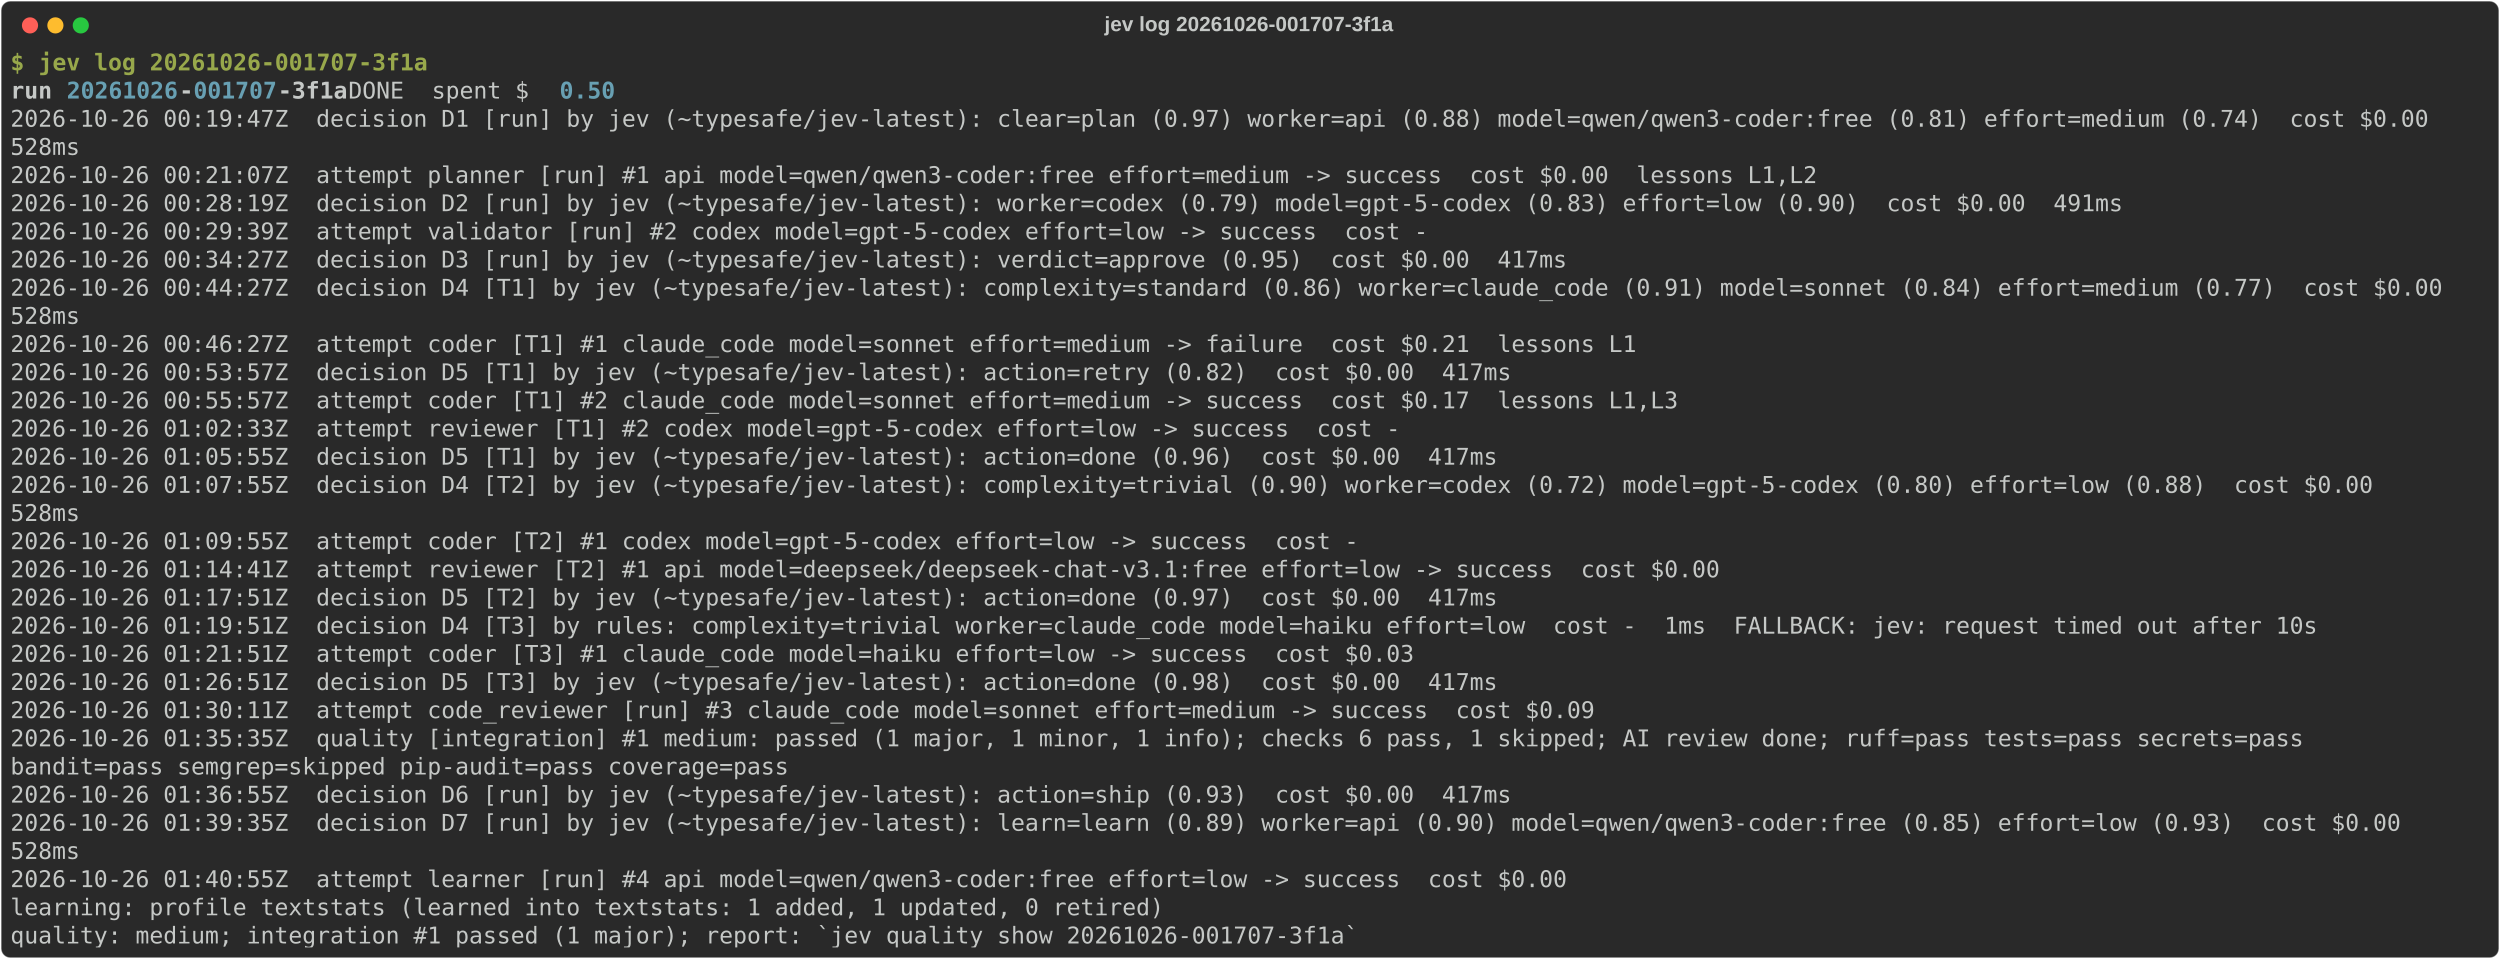
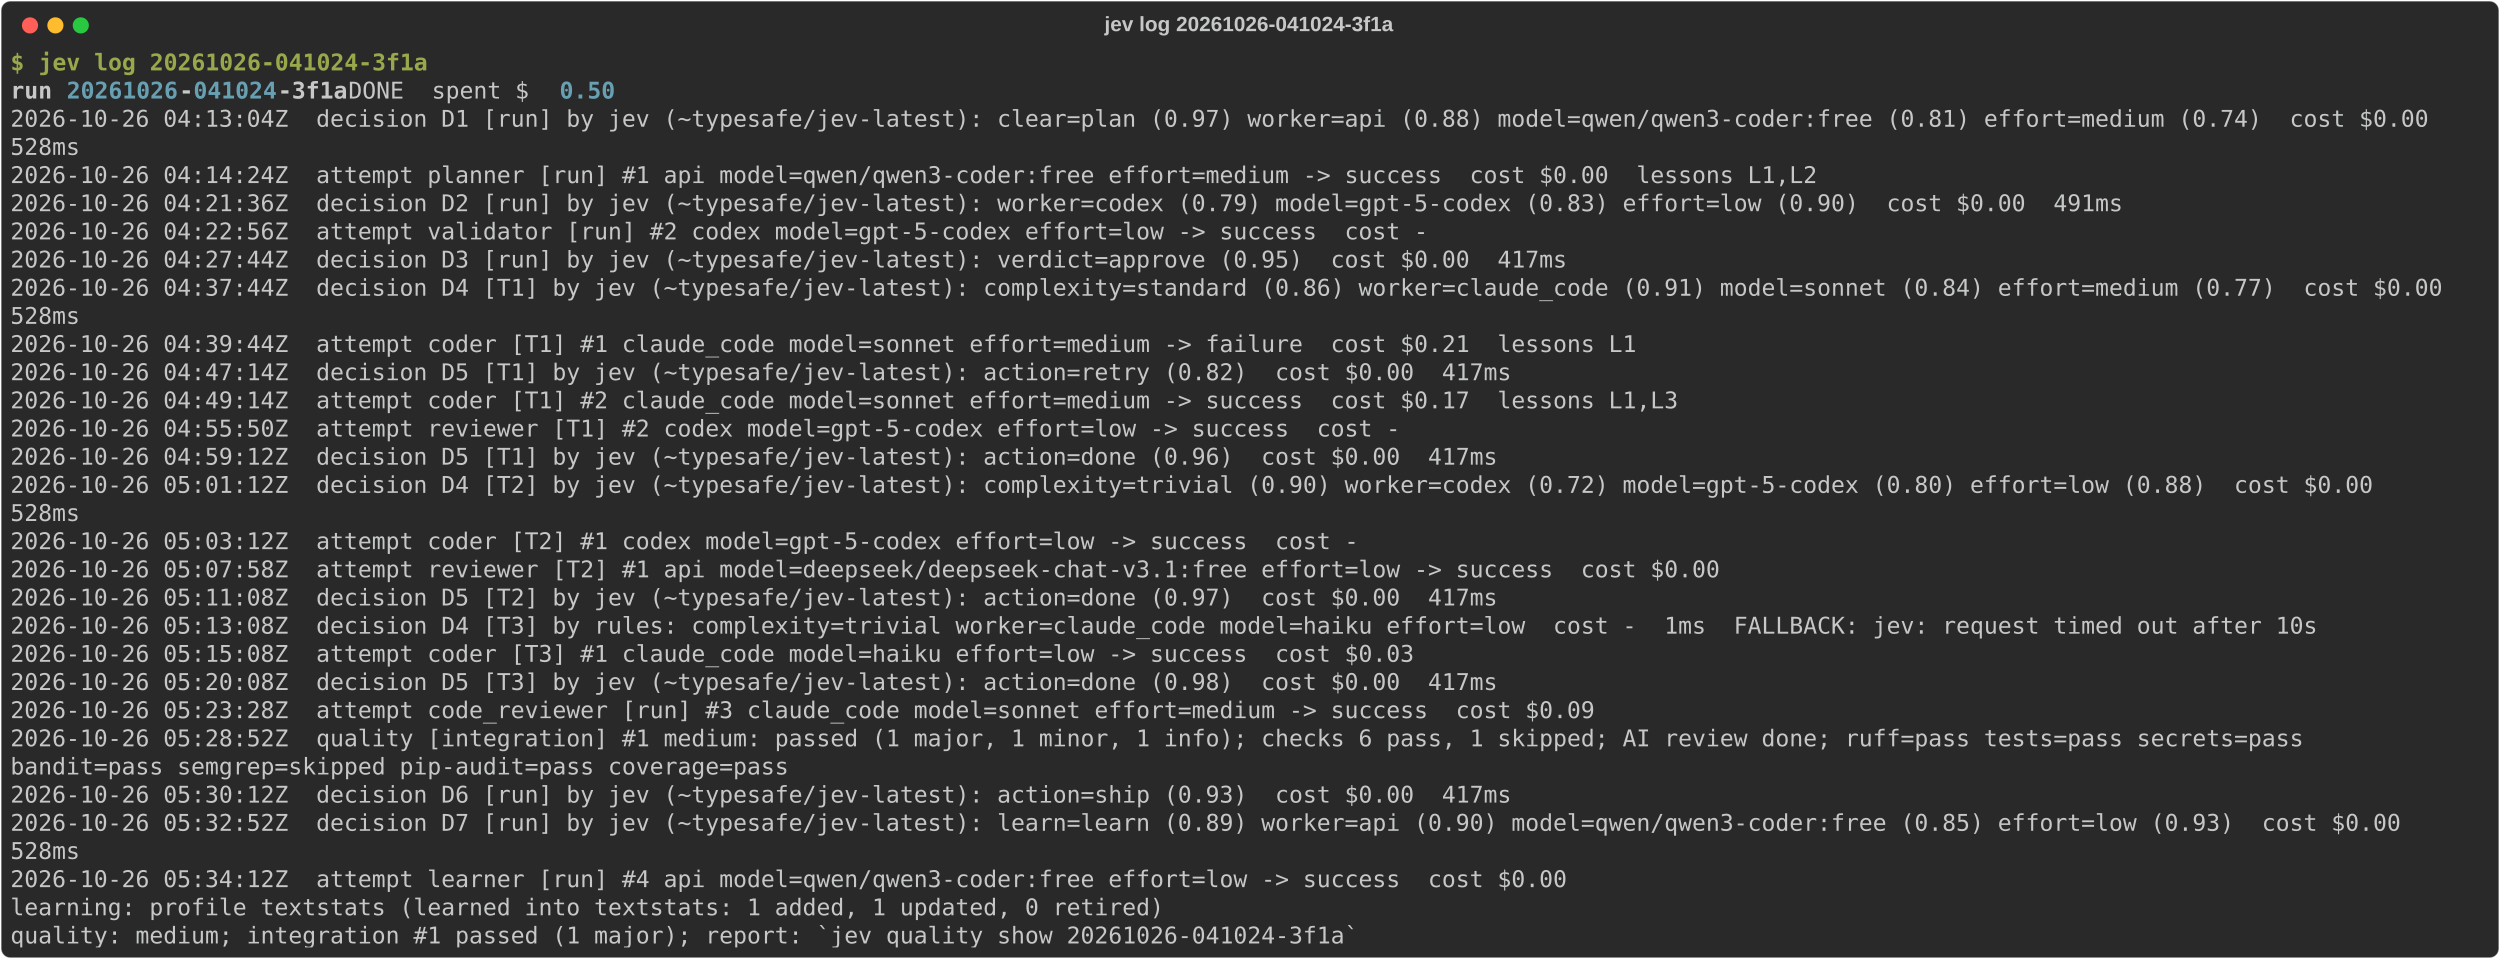
<svg xmlns="http://www.w3.org/2000/svg" class="rich-terminal" viewBox="0 0 2166 830.8">
  <style>

    @font-face {
        font-family: "Fira Code";
        src: local("FiraCode-Regular"),
                url("https://cdnjs.cloudflare.com/ajax/libs/firacode/6.2.0/woff2/FiraCode-Regular.woff2") format("woff2"),
                url("https://cdnjs.cloudflare.com/ajax/libs/firacode/6.2.0/woff/FiraCode-Regular.woff") format("woff");
        font-style: normal;
        font-weight: 400;
    }
    @font-face {
        font-family: "Fira Code";
        src: local("FiraCode-Bold"),
                url("https://cdnjs.cloudflare.com/ajax/libs/firacode/6.2.0/woff2/FiraCode-Bold.woff2") format("woff2"),
                url("https://cdnjs.cloudflare.com/ajax/libs/firacode/6.2.0/woff/FiraCode-Bold.woff") format("woff");
        font-style: bold;
        font-weight: 700;
    }

-     .terminal-2190069708-matrix {
+     .terminal-3083390937-matrix {
        font-family: Fira Code, monospace;
        font-size: 20px;
        line-height: 24.4px;
        font-variant-east-asian: full-width;
    }

-     .terminal-2190069708-title {
+     .terminal-3083390937-title {
        font-size: 18px;
        font-weight: bold;
        font-family: arial;
    }

-     .terminal-2190069708-r1 { fill: #98a84b;font-weight: bold }
- .terminal-2190069708-r2 { fill: #c5c8c6 }
- .terminal-2190069708-r3 { fill: #c5c8c6;font-weight: bold }
- .terminal-2190069708-r4 { fill: #68a0b3;font-weight: bold }
+     .terminal-3083390937-r1 { fill: #98a84b;font-weight: bold }
+ .terminal-3083390937-r2 { fill: #c5c8c6 }
+ .terminal-3083390937-r3 { fill: #c5c8c6;font-weight: bold }
+ .terminal-3083390937-r4 { fill: #68a0b3;font-weight: bold }
    </style>
  <defs>
-     <clipPath id="terminal-2190069708-clip-terminal">
+     <clipPath id="terminal-3083390937-clip-terminal">
      <rect x="0" y="0" width="2146.2" height="779.8" />
    </clipPath>
-     <clipPath id="terminal-2190069708-line-0">
+     <clipPath id="terminal-3083390937-line-0">
      <rect x="0" y="1.5" width="2147.2" height="24.65" />
    </clipPath>
-     <clipPath id="terminal-2190069708-line-1">
+     <clipPath id="terminal-3083390937-line-1">
      <rect x="0" y="25.9" width="2147.2" height="24.65" />
    </clipPath>
-     <clipPath id="terminal-2190069708-line-2">
+     <clipPath id="terminal-3083390937-line-2">
      <rect x="0" y="50.3" width="2147.2" height="24.65" />
    </clipPath>
-     <clipPath id="terminal-2190069708-line-3">
+     <clipPath id="terminal-3083390937-line-3">
      <rect x="0" y="74.7" width="2147.2" height="24.65" />
    </clipPath>
-     <clipPath id="terminal-2190069708-line-4">
+     <clipPath id="terminal-3083390937-line-4">
      <rect x="0" y="99.1" width="2147.2" height="24.65" />
    </clipPath>
-     <clipPath id="terminal-2190069708-line-5">
+     <clipPath id="terminal-3083390937-line-5">
      <rect x="0" y="123.5" width="2147.2" height="24.65" />
    </clipPath>
-     <clipPath id="terminal-2190069708-line-6">
+     <clipPath id="terminal-3083390937-line-6">
      <rect x="0" y="147.9" width="2147.2" height="24.65" />
    </clipPath>
-     <clipPath id="terminal-2190069708-line-7">
+     <clipPath id="terminal-3083390937-line-7">
      <rect x="0" y="172.3" width="2147.2" height="24.65" />
    </clipPath>
-     <clipPath id="terminal-2190069708-line-8">
+     <clipPath id="terminal-3083390937-line-8">
      <rect x="0" y="196.7" width="2147.2" height="24.65" />
    </clipPath>
-     <clipPath id="terminal-2190069708-line-9">
+     <clipPath id="terminal-3083390937-line-9">
      <rect x="0" y="221.1" width="2147.2" height="24.65" />
    </clipPath>
-     <clipPath id="terminal-2190069708-line-10">
+     <clipPath id="terminal-3083390937-line-10">
      <rect x="0" y="245.5" width="2147.2" height="24.65" />
    </clipPath>
-     <clipPath id="terminal-2190069708-line-11">
+     <clipPath id="terminal-3083390937-line-11">
      <rect x="0" y="269.9" width="2147.2" height="24.65" />
    </clipPath>
-     <clipPath id="terminal-2190069708-line-12">
+     <clipPath id="terminal-3083390937-line-12">
      <rect x="0" y="294.3" width="2147.2" height="24.65" />
    </clipPath>
-     <clipPath id="terminal-2190069708-line-13">
+     <clipPath id="terminal-3083390937-line-13">
      <rect x="0" y="318.7" width="2147.2" height="24.65" />
    </clipPath>
-     <clipPath id="terminal-2190069708-line-14">
+     <clipPath id="terminal-3083390937-line-14">
      <rect x="0" y="343.1" width="2147.2" height="24.65" />
    </clipPath>
-     <clipPath id="terminal-2190069708-line-15">
+     <clipPath id="terminal-3083390937-line-15">
      <rect x="0" y="367.5" width="2147.2" height="24.65" />
    </clipPath>
-     <clipPath id="terminal-2190069708-line-16">
+     <clipPath id="terminal-3083390937-line-16">
      <rect x="0" y="391.9" width="2147.2" height="24.65" />
    </clipPath>
-     <clipPath id="terminal-2190069708-line-17">
+     <clipPath id="terminal-3083390937-line-17">
      <rect x="0" y="416.3" width="2147.2" height="24.65" />
    </clipPath>
-     <clipPath id="terminal-2190069708-line-18">
+     <clipPath id="terminal-3083390937-line-18">
      <rect x="0" y="440.7" width="2147.2" height="24.65" />
    </clipPath>
-     <clipPath id="terminal-2190069708-line-19">
+     <clipPath id="terminal-3083390937-line-19">
      <rect x="0" y="465.1" width="2147.2" height="24.65" />
    </clipPath>
-     <clipPath id="terminal-2190069708-line-20">
+     <clipPath id="terminal-3083390937-line-20">
      <rect x="0" y="489.5" width="2147.2" height="24.65" />
    </clipPath>
-     <clipPath id="terminal-2190069708-line-21">
+     <clipPath id="terminal-3083390937-line-21">
      <rect x="0" y="513.9" width="2147.2" height="24.65" />
    </clipPath>
-     <clipPath id="terminal-2190069708-line-22">
+     <clipPath id="terminal-3083390937-line-22">
      <rect x="0" y="538.3" width="2147.2" height="24.65" />
    </clipPath>
-     <clipPath id="terminal-2190069708-line-23">
+     <clipPath id="terminal-3083390937-line-23">
      <rect x="0" y="562.7" width="2147.2" height="24.65" />
    </clipPath>
-     <clipPath id="terminal-2190069708-line-24">
+     <clipPath id="terminal-3083390937-line-24">
      <rect x="0" y="587.1" width="2147.2" height="24.65" />
    </clipPath>
-     <clipPath id="terminal-2190069708-line-25">
+     <clipPath id="terminal-3083390937-line-25">
      <rect x="0" y="611.5" width="2147.2" height="24.65" />
    </clipPath>
-     <clipPath id="terminal-2190069708-line-26">
+     <clipPath id="terminal-3083390937-line-26">
      <rect x="0" y="635.9" width="2147.2" height="24.65" />
    </clipPath>
-     <clipPath id="terminal-2190069708-line-27">
+     <clipPath id="terminal-3083390937-line-27">
      <rect x="0" y="660.3" width="2147.2" height="24.65" />
    </clipPath>
-     <clipPath id="terminal-2190069708-line-28">
+     <clipPath id="terminal-3083390937-line-28">
      <rect x="0" y="684.7" width="2147.2" height="24.65" />
    </clipPath>
-     <clipPath id="terminal-2190069708-line-29">
+     <clipPath id="terminal-3083390937-line-29">
      <rect x="0" y="709.1" width="2147.2" height="24.65" />
    </clipPath>
-     <clipPath id="terminal-2190069708-line-30">
+     <clipPath id="terminal-3083390937-line-30">
      <rect x="0" y="733.5" width="2147.2" height="24.65" />
    </clipPath>
  </defs>
  <rect fill="#292929" stroke="rgba(255,255,255,0.35)" stroke-width="1" x="1" y="1" width="2164" height="828.8" rx="8" />
-   <text class="terminal-2190069708-title" fill="#c5c8c6" text-anchor="middle" x="1082" y="27">jev log 20261026-001707-3f1a</text>
+   <text class="terminal-3083390937-title" fill="#c5c8c6" text-anchor="middle" x="1082" y="27">jev log 20261026-041024-3f1a</text>
  <g transform="translate(26,22)">
    <circle cx="0" cy="0" r="7" fill="#ff5f57" />
    <circle cx="22" cy="0" r="7" fill="#febc2e" />
    <circle cx="44" cy="0" r="7" fill="#28c840" />
  </g>
-   <g transform="translate(9, 41)" clip-path="url(#terminal-2190069708-clip-terminal)">
-     <g class="terminal-2190069708-matrix">
-       <text class="terminal-2190069708-r1" x="0" y="20" textLength="24.4" clip-path="url(#terminal-2190069708-line-0)">$ </text>
-       <text class="terminal-2190069708-r1" x="24.4" y="20" textLength="341.6" clip-path="url(#terminal-2190069708-line-0)">jev log 20261026-001707-3f1a</text>
-       <text class="terminal-2190069708-r2" x="2147.2" y="20" textLength="12.2" clip-path="url(#terminal-2190069708-line-0)">
- </text>
-       <text class="terminal-2190069708-r3" x="0" y="44.4" textLength="48.8" clip-path="url(#terminal-2190069708-line-1)">run </text>
-       <text class="terminal-2190069708-r4" x="48.8" y="44.4" textLength="97.6" clip-path="url(#terminal-2190069708-line-1)">20261026</text>
-       <text class="terminal-2190069708-r3" x="146.4" y="44.4" textLength="12.2" clip-path="url(#terminal-2190069708-line-1)">-</text>
-       <text class="terminal-2190069708-r4" x="158.6" y="44.4" textLength="73.2" clip-path="url(#terminal-2190069708-line-1)">001707</text>
-       <text class="terminal-2190069708-r3" x="231.8" y="44.4" textLength="61" clip-path="url(#terminal-2190069708-line-1)">-3f1a</text>
-       <text class="terminal-2190069708-r2" x="292.8" y="44.4" textLength="183" clip-path="url(#terminal-2190069708-line-1)">  DONE  spent $</text>
-       <text class="terminal-2190069708-r4" x="475.8" y="44.4" textLength="48.8" clip-path="url(#terminal-2190069708-line-1)">0.50</text>
-       <text class="terminal-2190069708-r2" x="2147.2" y="44.4" textLength="12.2" clip-path="url(#terminal-2190069708-line-1)">
- </text>
-       <text class="terminal-2190069708-r2" x="0" y="68.8" textLength="2147.2" clip-path="url(#terminal-2190069708-line-2)">2026-10-26 00:19:47Z  decision D1 [run] by jev (~typesafe/jev-latest): clear=plan (0.97) worker=api (0.88) model=qwen/qwen3-coder:free (0.81) effort=medium (0.74)  cost $0.00  </text>
-       <text class="terminal-2190069708-r2" x="2147.2" y="68.8" textLength="12.2" clip-path="url(#terminal-2190069708-line-2)">
- </text>
-       <text class="terminal-2190069708-r2" x="0" y="93.2" textLength="61" clip-path="url(#terminal-2190069708-line-3)">528ms</text>
-       <text class="terminal-2190069708-r2" x="2147.2" y="93.2" textLength="12.2" clip-path="url(#terminal-2190069708-line-3)">
- </text>
-       <text class="terminal-2190069708-r2" x="0" y="117.6" textLength="1586" clip-path="url(#terminal-2190069708-line-4)">2026-10-26 00:21:07Z  attempt planner [run] #1 api model=qwen/qwen3-coder:free effort=medium -&gt; success  cost $0.00  lessons L1,L2</text>
-       <text class="terminal-2190069708-r2" x="2147.2" y="117.6" textLength="12.2" clip-path="url(#terminal-2190069708-line-4)">
- </text>
-       <text class="terminal-2190069708-r2" x="0" y="142" textLength="1854.4" clip-path="url(#terminal-2190069708-line-5)">2026-10-26 00:28:19Z  decision D2 [run] by jev (~typesafe/jev-latest): worker=codex (0.79) model=gpt-5-codex (0.83) effort=low (0.90)  cost $0.00  491ms</text>
-       <text class="terminal-2190069708-r2" x="2147.2" y="142" textLength="12.2" clip-path="url(#terminal-2190069708-line-5)">
- </text>
-       <text class="terminal-2190069708-r2" x="0" y="166.4" textLength="1244.4" clip-path="url(#terminal-2190069708-line-6)">2026-10-26 00:29:39Z  attempt validator [run] #2 codex model=gpt-5-codex effort=low -&gt; success  cost -</text>
-       <text class="terminal-2190069708-r2" x="2147.2" y="166.4" textLength="12.2" clip-path="url(#terminal-2190069708-line-6)">
- </text>
-       <text class="terminal-2190069708-r2" x="0" y="190.8" textLength="1366.4" clip-path="url(#terminal-2190069708-line-7)">2026-10-26 00:34:27Z  decision D3 [run] by jev (~typesafe/jev-latest): verdict=approve (0.95)  cost $0.00  417ms</text>
-       <text class="terminal-2190069708-r2" x="2147.2" y="190.8" textLength="12.2" clip-path="url(#terminal-2190069708-line-7)">
- </text>
-       <text class="terminal-2190069708-r2" x="0" y="215.2" textLength="2147.2" clip-path="url(#terminal-2190069708-line-8)">2026-10-26 00:44:27Z  decision D4 [T1] by jev (~typesafe/jev-latest): complexity=standard (0.86) worker=claude_code (0.91) model=sonnet (0.84) effort=medium (0.77)  cost $0.00 </text>
-       <text class="terminal-2190069708-r2" x="2147.2" y="215.2" textLength="12.2" clip-path="url(#terminal-2190069708-line-8)">
- </text>
-       <text class="terminal-2190069708-r2" x="0" y="239.6" textLength="61" clip-path="url(#terminal-2190069708-line-9)">528ms</text>
-       <text class="terminal-2190069708-r2" x="2147.2" y="239.6" textLength="12.2" clip-path="url(#terminal-2190069708-line-9)">
- </text>
-       <text class="terminal-2190069708-r2" x="0" y="264" textLength="1427.4" clip-path="url(#terminal-2190069708-line-10)">2026-10-26 00:46:27Z  attempt coder [T1] #1 claude_code model=sonnet effort=medium -&gt; failure  cost $0.21  lessons L1</text>
-       <text class="terminal-2190069708-r2" x="2147.2" y="264" textLength="12.2" clip-path="url(#terminal-2190069708-line-10)">
- </text>
-       <text class="terminal-2190069708-r2" x="0" y="288.4" textLength="1317.6" clip-path="url(#terminal-2190069708-line-11)">2026-10-26 00:53:57Z  decision D5 [T1] by jev (~typesafe/jev-latest): action=retry (0.82)  cost $0.00  417ms</text>
-       <text class="terminal-2190069708-r2" x="2147.2" y="288.4" textLength="12.2" clip-path="url(#terminal-2190069708-line-11)">
- </text>
-       <text class="terminal-2190069708-r2" x="0" y="312.8" textLength="1464" clip-path="url(#terminal-2190069708-line-12)">2026-10-26 00:55:57Z  attempt coder [T1] #2 claude_code model=sonnet effort=medium -&gt; success  cost $0.17  lessons L1,L3</text>
-       <text class="terminal-2190069708-r2" x="2147.2" y="312.8" textLength="12.2" clip-path="url(#terminal-2190069708-line-12)">
- </text>
-       <text class="terminal-2190069708-r2" x="0" y="337.2" textLength="1220" clip-path="url(#terminal-2190069708-line-13)">2026-10-26 01:02:33Z  attempt reviewer [T1] #2 codex model=gpt-5-codex effort=low -&gt; success  cost -</text>
-       <text class="terminal-2190069708-r2" x="2147.2" y="337.2" textLength="12.2" clip-path="url(#terminal-2190069708-line-13)">
- </text>
-       <text class="terminal-2190069708-r2" x="0" y="361.6" textLength="1305.4" clip-path="url(#terminal-2190069708-line-14)">2026-10-26 01:05:55Z  decision D5 [T1] by jev (~typesafe/jev-latest): action=done (0.96)  cost $0.00  417ms</text>
-       <text class="terminal-2190069708-r2" x="2147.2" y="361.6" textLength="12.2" clip-path="url(#terminal-2190069708-line-14)">
- </text>
-       <text class="terminal-2190069708-r2" x="0" y="386" textLength="2098.4" clip-path="url(#terminal-2190069708-line-15)">2026-10-26 01:07:55Z  decision D4 [T2] by jev (~typesafe/jev-latest): complexity=trivial (0.90) worker=codex (0.72) model=gpt-5-codex (0.80) effort=low (0.88)  cost $0.00  </text>
-       <text class="terminal-2190069708-r2" x="2147.2" y="386" textLength="12.2" clip-path="url(#terminal-2190069708-line-15)">
- </text>
-       <text class="terminal-2190069708-r2" x="0" y="410.4" textLength="61" clip-path="url(#terminal-2190069708-line-16)">528ms</text>
-       <text class="terminal-2190069708-r2" x="2147.2" y="410.4" textLength="12.2" clip-path="url(#terminal-2190069708-line-16)">
- </text>
-       <text class="terminal-2190069708-r2" x="0" y="434.8" textLength="1183.4" clip-path="url(#terminal-2190069708-line-17)">2026-10-26 01:09:55Z  attempt coder [T2] #1 codex model=gpt-5-codex effort=low -&gt; success  cost -</text>
-       <text class="terminal-2190069708-r2" x="2147.2" y="434.8" textLength="12.2" clip-path="url(#terminal-2190069708-line-17)">
- </text>
-       <text class="terminal-2190069708-r2" x="0" y="459.2" textLength="1500.6" clip-path="url(#terminal-2190069708-line-18)">2026-10-26 01:14:41Z  attempt reviewer [T2] #1 api model=deepseek/deepseek-chat-v3.1:free effort=low -&gt; success  cost $0.00</text>
-       <text class="terminal-2190069708-r2" x="2147.2" y="459.2" textLength="12.2" clip-path="url(#terminal-2190069708-line-18)">
- </text>
-       <text class="terminal-2190069708-r2" x="0" y="483.6" textLength="1305.4" clip-path="url(#terminal-2190069708-line-19)">2026-10-26 01:17:51Z  decision D5 [T2] by jev (~typesafe/jev-latest): action=done (0.97)  cost $0.00  417ms</text>
-       <text class="terminal-2190069708-r2" x="2147.2" y="483.6" textLength="12.2" clip-path="url(#terminal-2190069708-line-19)">
- </text>
-       <text class="terminal-2190069708-r2" x="0" y="508" textLength="2025.2" clip-path="url(#terminal-2190069708-line-20)">2026-10-26 01:19:51Z  decision D4 [T3] by rules: complexity=trivial worker=claude_code model=haiku effort=low  cost -  1ms  FALLBACK: jev: request timed out after 10s</text>
-       <text class="terminal-2190069708-r2" x="2147.2" y="508" textLength="12.2" clip-path="url(#terminal-2190069708-line-20)">
- </text>
-       <text class="terminal-2190069708-r2" x="0" y="532.4" textLength="1232.2" clip-path="url(#terminal-2190069708-line-21)">2026-10-26 01:21:51Z  attempt coder [T3] #1 claude_code model=haiku effort=low -&gt; success  cost $0.03</text>
-       <text class="terminal-2190069708-r2" x="2147.2" y="532.4" textLength="12.2" clip-path="url(#terminal-2190069708-line-21)">
- </text>
-       <text class="terminal-2190069708-r2" x="0" y="556.8" textLength="1305.4" clip-path="url(#terminal-2190069708-line-22)">2026-10-26 01:26:51Z  decision D5 [T3] by jev (~typesafe/jev-latest): action=done (0.98)  cost $0.00  417ms</text>
-       <text class="terminal-2190069708-r2" x="2147.2" y="556.8" textLength="12.2" clip-path="url(#terminal-2190069708-line-22)">
- </text>
-       <text class="terminal-2190069708-r2" x="0" y="581.2" textLength="1390.8" clip-path="url(#terminal-2190069708-line-23)">2026-10-26 01:30:11Z  attempt code_reviewer [run] #3 claude_code model=sonnet effort=medium -&gt; success  cost $0.09</text>
-       <text class="terminal-2190069708-r2" x="2147.2" y="581.2" textLength="12.2" clip-path="url(#terminal-2190069708-line-23)">
- </text>
-       <text class="terminal-2190069708-r2" x="0" y="605.6" textLength="2025.2" clip-path="url(#terminal-2190069708-line-24)">2026-10-26 01:35:35Z  quality [integration] #1 medium: passed (1 major, 1 minor, 1 info); checks 6 pass, 1 skipped; AI review done; ruff=pass tests=pass secrets=pass </text>
-       <text class="terminal-2190069708-r2" x="2147.2" y="605.6" textLength="12.2" clip-path="url(#terminal-2190069708-line-24)">
- </text>
-       <text class="terminal-2190069708-r2" x="0" y="630" textLength="683.2" clip-path="url(#terminal-2190069708-line-25)">bandit=pass semgrep=skipped pip-audit=pass coverage=pass</text>
-       <text class="terminal-2190069708-r2" x="2147.2" y="630" textLength="12.2" clip-path="url(#terminal-2190069708-line-25)">
- </text>
-       <text class="terminal-2190069708-r2" x="0" y="654.4" textLength="1317.6" clip-path="url(#terminal-2190069708-line-26)">2026-10-26 01:36:55Z  decision D6 [run] by jev (~typesafe/jev-latest): action=ship (0.93)  cost $0.00  417ms</text>
-       <text class="terminal-2190069708-r2" x="2147.2" y="654.4" textLength="12.2" clip-path="url(#terminal-2190069708-line-26)">
- </text>
-       <text class="terminal-2190069708-r2" x="0" y="678.8" textLength="2122.8" clip-path="url(#terminal-2190069708-line-27)">2026-10-26 01:39:35Z  decision D7 [run] by jev (~typesafe/jev-latest): learn=learn (0.89) worker=api (0.90) model=qwen/qwen3-coder:free (0.85) effort=low (0.93)  cost $0.00  </text>
-       <text class="terminal-2190069708-r2" x="2147.2" y="678.8" textLength="12.2" clip-path="url(#terminal-2190069708-line-27)">
- </text>
-       <text class="terminal-2190069708-r2" x="0" y="703.2" textLength="61" clip-path="url(#terminal-2190069708-line-28)">528ms</text>
-       <text class="terminal-2190069708-r2" x="2147.2" y="703.2" textLength="12.2" clip-path="url(#terminal-2190069708-line-28)">
- </text>
-       <text class="terminal-2190069708-r2" x="0" y="727.6" textLength="1366.4" clip-path="url(#terminal-2190069708-line-29)">2026-10-26 01:40:55Z  attempt learner [run] #4 api model=qwen/qwen3-coder:free effort=low -&gt; success  cost $0.00</text>
-       <text class="terminal-2190069708-r2" x="2147.2" y="727.6" textLength="12.2" clip-path="url(#terminal-2190069708-line-29)">
- </text>
-       <text class="terminal-2190069708-r2" x="0" y="752" textLength="1012.6" clip-path="url(#terminal-2190069708-line-30)">learning: profile textstats (learned into textstats: 1 added, 1 updated, 0 retired)</text>
-       <text class="terminal-2190069708-r2" x="2147.2" y="752" textLength="12.2" clip-path="url(#terminal-2190069708-line-30)">
- </text>
-       <text class="terminal-2190069708-r2" x="0" y="776.4" textLength="1183.4" clip-path="url(#terminal-2190069708-line-31)">quality: medium; integration #1 passed (1 major); report: `jev quality show 20261026-001707-3f1a`</text>
-       <text class="terminal-2190069708-r2" x="2147.2" y="776.4" textLength="12.2" clip-path="url(#terminal-2190069708-line-31)">
+   <g transform="translate(9, 41)" clip-path="url(#terminal-3083390937-clip-terminal)">
+     <g class="terminal-3083390937-matrix">
+       <text class="terminal-3083390937-r1" x="0" y="20" textLength="24.4" clip-path="url(#terminal-3083390937-line-0)">$ </text>
+       <text class="terminal-3083390937-r1" x="24.4" y="20" textLength="341.6" clip-path="url(#terminal-3083390937-line-0)">jev log 20261026-041024-3f1a</text>
+       <text class="terminal-3083390937-r2" x="2147.2" y="20" textLength="12.2" clip-path="url(#terminal-3083390937-line-0)">
+ </text>
+       <text class="terminal-3083390937-r3" x="0" y="44.4" textLength="48.8" clip-path="url(#terminal-3083390937-line-1)">run </text>
+       <text class="terminal-3083390937-r4" x="48.8" y="44.4" textLength="97.6" clip-path="url(#terminal-3083390937-line-1)">20261026</text>
+       <text class="terminal-3083390937-r3" x="146.4" y="44.4" textLength="12.2" clip-path="url(#terminal-3083390937-line-1)">-</text>
+       <text class="terminal-3083390937-r4" x="158.6" y="44.4" textLength="73.2" clip-path="url(#terminal-3083390937-line-1)">041024</text>
+       <text class="terminal-3083390937-r3" x="231.8" y="44.4" textLength="61" clip-path="url(#terminal-3083390937-line-1)">-3f1a</text>
+       <text class="terminal-3083390937-r2" x="292.8" y="44.4" textLength="183" clip-path="url(#terminal-3083390937-line-1)">  DONE  spent $</text>
+       <text class="terminal-3083390937-r4" x="475.8" y="44.4" textLength="48.8" clip-path="url(#terminal-3083390937-line-1)">0.50</text>
+       <text class="terminal-3083390937-r2" x="2147.2" y="44.4" textLength="12.2" clip-path="url(#terminal-3083390937-line-1)">
+ </text>
+       <text class="terminal-3083390937-r2" x="0" y="68.8" textLength="2147.2" clip-path="url(#terminal-3083390937-line-2)">2026-10-26 04:13:04Z  decision D1 [run] by jev (~typesafe/jev-latest): clear=plan (0.97) worker=api (0.88) model=qwen/qwen3-coder:free (0.81) effort=medium (0.74)  cost $0.00  </text>
+       <text class="terminal-3083390937-r2" x="2147.2" y="68.8" textLength="12.2" clip-path="url(#terminal-3083390937-line-2)">
+ </text>
+       <text class="terminal-3083390937-r2" x="0" y="93.2" textLength="61" clip-path="url(#terminal-3083390937-line-3)">528ms</text>
+       <text class="terminal-3083390937-r2" x="2147.2" y="93.2" textLength="12.2" clip-path="url(#terminal-3083390937-line-3)">
+ </text>
+       <text class="terminal-3083390937-r2" x="0" y="117.6" textLength="1586" clip-path="url(#terminal-3083390937-line-4)">2026-10-26 04:14:24Z  attempt planner [run] #1 api model=qwen/qwen3-coder:free effort=medium -&gt; success  cost $0.00  lessons L1,L2</text>
+       <text class="terminal-3083390937-r2" x="2147.2" y="117.6" textLength="12.2" clip-path="url(#terminal-3083390937-line-4)">
+ </text>
+       <text class="terminal-3083390937-r2" x="0" y="142" textLength="1854.4" clip-path="url(#terminal-3083390937-line-5)">2026-10-26 04:21:36Z  decision D2 [run] by jev (~typesafe/jev-latest): worker=codex (0.79) model=gpt-5-codex (0.83) effort=low (0.90)  cost $0.00  491ms</text>
+       <text class="terminal-3083390937-r2" x="2147.2" y="142" textLength="12.2" clip-path="url(#terminal-3083390937-line-5)">
+ </text>
+       <text class="terminal-3083390937-r2" x="0" y="166.4" textLength="1244.4" clip-path="url(#terminal-3083390937-line-6)">2026-10-26 04:22:56Z  attempt validator [run] #2 codex model=gpt-5-codex effort=low -&gt; success  cost -</text>
+       <text class="terminal-3083390937-r2" x="2147.2" y="166.4" textLength="12.2" clip-path="url(#terminal-3083390937-line-6)">
+ </text>
+       <text class="terminal-3083390937-r2" x="0" y="190.8" textLength="1366.4" clip-path="url(#terminal-3083390937-line-7)">2026-10-26 04:27:44Z  decision D3 [run] by jev (~typesafe/jev-latest): verdict=approve (0.95)  cost $0.00  417ms</text>
+       <text class="terminal-3083390937-r2" x="2147.2" y="190.8" textLength="12.2" clip-path="url(#terminal-3083390937-line-7)">
+ </text>
+       <text class="terminal-3083390937-r2" x="0" y="215.2" textLength="2147.2" clip-path="url(#terminal-3083390937-line-8)">2026-10-26 04:37:44Z  decision D4 [T1] by jev (~typesafe/jev-latest): complexity=standard (0.86) worker=claude_code (0.91) model=sonnet (0.84) effort=medium (0.77)  cost $0.00 </text>
+       <text class="terminal-3083390937-r2" x="2147.2" y="215.2" textLength="12.2" clip-path="url(#terminal-3083390937-line-8)">
+ </text>
+       <text class="terminal-3083390937-r2" x="0" y="239.6" textLength="61" clip-path="url(#terminal-3083390937-line-9)">528ms</text>
+       <text class="terminal-3083390937-r2" x="2147.2" y="239.6" textLength="12.2" clip-path="url(#terminal-3083390937-line-9)">
+ </text>
+       <text class="terminal-3083390937-r2" x="0" y="264" textLength="1427.4" clip-path="url(#terminal-3083390937-line-10)">2026-10-26 04:39:44Z  attempt coder [T1] #1 claude_code model=sonnet effort=medium -&gt; failure  cost $0.21  lessons L1</text>
+       <text class="terminal-3083390937-r2" x="2147.2" y="264" textLength="12.2" clip-path="url(#terminal-3083390937-line-10)">
+ </text>
+       <text class="terminal-3083390937-r2" x="0" y="288.4" textLength="1317.6" clip-path="url(#terminal-3083390937-line-11)">2026-10-26 04:47:14Z  decision D5 [T1] by jev (~typesafe/jev-latest): action=retry (0.82)  cost $0.00  417ms</text>
+       <text class="terminal-3083390937-r2" x="2147.2" y="288.4" textLength="12.2" clip-path="url(#terminal-3083390937-line-11)">
+ </text>
+       <text class="terminal-3083390937-r2" x="0" y="312.8" textLength="1464" clip-path="url(#terminal-3083390937-line-12)">2026-10-26 04:49:14Z  attempt coder [T1] #2 claude_code model=sonnet effort=medium -&gt; success  cost $0.17  lessons L1,L3</text>
+       <text class="terminal-3083390937-r2" x="2147.2" y="312.8" textLength="12.2" clip-path="url(#terminal-3083390937-line-12)">
+ </text>
+       <text class="terminal-3083390937-r2" x="0" y="337.2" textLength="1220" clip-path="url(#terminal-3083390937-line-13)">2026-10-26 04:55:50Z  attempt reviewer [T1] #2 codex model=gpt-5-codex effort=low -&gt; success  cost -</text>
+       <text class="terminal-3083390937-r2" x="2147.2" y="337.2" textLength="12.2" clip-path="url(#terminal-3083390937-line-13)">
+ </text>
+       <text class="terminal-3083390937-r2" x="0" y="361.6" textLength="1305.4" clip-path="url(#terminal-3083390937-line-14)">2026-10-26 04:59:12Z  decision D5 [T1] by jev (~typesafe/jev-latest): action=done (0.96)  cost $0.00  417ms</text>
+       <text class="terminal-3083390937-r2" x="2147.2" y="361.6" textLength="12.2" clip-path="url(#terminal-3083390937-line-14)">
+ </text>
+       <text class="terminal-3083390937-r2" x="0" y="386" textLength="2098.4" clip-path="url(#terminal-3083390937-line-15)">2026-10-26 05:01:12Z  decision D4 [T2] by jev (~typesafe/jev-latest): complexity=trivial (0.90) worker=codex (0.72) model=gpt-5-codex (0.80) effort=low (0.88)  cost $0.00  </text>
+       <text class="terminal-3083390937-r2" x="2147.2" y="386" textLength="12.2" clip-path="url(#terminal-3083390937-line-15)">
+ </text>
+       <text class="terminal-3083390937-r2" x="0" y="410.4" textLength="61" clip-path="url(#terminal-3083390937-line-16)">528ms</text>
+       <text class="terminal-3083390937-r2" x="2147.2" y="410.4" textLength="12.2" clip-path="url(#terminal-3083390937-line-16)">
+ </text>
+       <text class="terminal-3083390937-r2" x="0" y="434.8" textLength="1183.4" clip-path="url(#terminal-3083390937-line-17)">2026-10-26 05:03:12Z  attempt coder [T2] #1 codex model=gpt-5-codex effort=low -&gt; success  cost -</text>
+       <text class="terminal-3083390937-r2" x="2147.2" y="434.8" textLength="12.2" clip-path="url(#terminal-3083390937-line-17)">
+ </text>
+       <text class="terminal-3083390937-r2" x="0" y="459.2" textLength="1500.6" clip-path="url(#terminal-3083390937-line-18)">2026-10-26 05:07:58Z  attempt reviewer [T2] #1 api model=deepseek/deepseek-chat-v3.1:free effort=low -&gt; success  cost $0.00</text>
+       <text class="terminal-3083390937-r2" x="2147.2" y="459.2" textLength="12.2" clip-path="url(#terminal-3083390937-line-18)">
+ </text>
+       <text class="terminal-3083390937-r2" x="0" y="483.6" textLength="1305.4" clip-path="url(#terminal-3083390937-line-19)">2026-10-26 05:11:08Z  decision D5 [T2] by jev (~typesafe/jev-latest): action=done (0.97)  cost $0.00  417ms</text>
+       <text class="terminal-3083390937-r2" x="2147.2" y="483.6" textLength="12.2" clip-path="url(#terminal-3083390937-line-19)">
+ </text>
+       <text class="terminal-3083390937-r2" x="0" y="508" textLength="2025.2" clip-path="url(#terminal-3083390937-line-20)">2026-10-26 05:13:08Z  decision D4 [T3] by rules: complexity=trivial worker=claude_code model=haiku effort=low  cost -  1ms  FALLBACK: jev: request timed out after 10s</text>
+       <text class="terminal-3083390937-r2" x="2147.2" y="508" textLength="12.2" clip-path="url(#terminal-3083390937-line-20)">
+ </text>
+       <text class="terminal-3083390937-r2" x="0" y="532.4" textLength="1232.2" clip-path="url(#terminal-3083390937-line-21)">2026-10-26 05:15:08Z  attempt coder [T3] #1 claude_code model=haiku effort=low -&gt; success  cost $0.03</text>
+       <text class="terminal-3083390937-r2" x="2147.2" y="532.4" textLength="12.2" clip-path="url(#terminal-3083390937-line-21)">
+ </text>
+       <text class="terminal-3083390937-r2" x="0" y="556.8" textLength="1305.4" clip-path="url(#terminal-3083390937-line-22)">2026-10-26 05:20:08Z  decision D5 [T3] by jev (~typesafe/jev-latest): action=done (0.98)  cost $0.00  417ms</text>
+       <text class="terminal-3083390937-r2" x="2147.2" y="556.8" textLength="12.2" clip-path="url(#terminal-3083390937-line-22)">
+ </text>
+       <text class="terminal-3083390937-r2" x="0" y="581.2" textLength="1390.8" clip-path="url(#terminal-3083390937-line-23)">2026-10-26 05:23:28Z  attempt code_reviewer [run] #3 claude_code model=sonnet effort=medium -&gt; success  cost $0.09</text>
+       <text class="terminal-3083390937-r2" x="2147.2" y="581.2" textLength="12.2" clip-path="url(#terminal-3083390937-line-23)">
+ </text>
+       <text class="terminal-3083390937-r2" x="0" y="605.6" textLength="2025.2" clip-path="url(#terminal-3083390937-line-24)">2026-10-26 05:28:52Z  quality [integration] #1 medium: passed (1 major, 1 minor, 1 info); checks 6 pass, 1 skipped; AI review done; ruff=pass tests=pass secrets=pass </text>
+       <text class="terminal-3083390937-r2" x="2147.2" y="605.6" textLength="12.2" clip-path="url(#terminal-3083390937-line-24)">
+ </text>
+       <text class="terminal-3083390937-r2" x="0" y="630" textLength="683.2" clip-path="url(#terminal-3083390937-line-25)">bandit=pass semgrep=skipped pip-audit=pass coverage=pass</text>
+       <text class="terminal-3083390937-r2" x="2147.2" y="630" textLength="12.2" clip-path="url(#terminal-3083390937-line-25)">
+ </text>
+       <text class="terminal-3083390937-r2" x="0" y="654.4" textLength="1317.6" clip-path="url(#terminal-3083390937-line-26)">2026-10-26 05:30:12Z  decision D6 [run] by jev (~typesafe/jev-latest): action=ship (0.93)  cost $0.00  417ms</text>
+       <text class="terminal-3083390937-r2" x="2147.2" y="654.4" textLength="12.2" clip-path="url(#terminal-3083390937-line-26)">
+ </text>
+       <text class="terminal-3083390937-r2" x="0" y="678.8" textLength="2122.8" clip-path="url(#terminal-3083390937-line-27)">2026-10-26 05:32:52Z  decision D7 [run] by jev (~typesafe/jev-latest): learn=learn (0.89) worker=api (0.90) model=qwen/qwen3-coder:free (0.85) effort=low (0.93)  cost $0.00  </text>
+       <text class="terminal-3083390937-r2" x="2147.2" y="678.8" textLength="12.2" clip-path="url(#terminal-3083390937-line-27)">
+ </text>
+       <text class="terminal-3083390937-r2" x="0" y="703.2" textLength="61" clip-path="url(#terminal-3083390937-line-28)">528ms</text>
+       <text class="terminal-3083390937-r2" x="2147.2" y="703.2" textLength="12.2" clip-path="url(#terminal-3083390937-line-28)">
+ </text>
+       <text class="terminal-3083390937-r2" x="0" y="727.6" textLength="1366.4" clip-path="url(#terminal-3083390937-line-29)">2026-10-26 05:34:12Z  attempt learner [run] #4 api model=qwen/qwen3-coder:free effort=low -&gt; success  cost $0.00</text>
+       <text class="terminal-3083390937-r2" x="2147.2" y="727.6" textLength="12.2" clip-path="url(#terminal-3083390937-line-29)">
+ </text>
+       <text class="terminal-3083390937-r2" x="0" y="752" textLength="1012.6" clip-path="url(#terminal-3083390937-line-30)">learning: profile textstats (learned into textstats: 1 added, 1 updated, 0 retired)</text>
+       <text class="terminal-3083390937-r2" x="2147.2" y="752" textLength="12.2" clip-path="url(#terminal-3083390937-line-30)">
+ </text>
+       <text class="terminal-3083390937-r2" x="0" y="776.4" textLength="1183.4" clip-path="url(#terminal-3083390937-line-31)">quality: medium; integration #1 passed (1 major); report: `jev quality show 20261026-041024-3f1a`</text>
+       <text class="terminal-3083390937-r2" x="2147.2" y="776.4" textLength="12.2" clip-path="url(#terminal-3083390937-line-31)">
</text>
    </g>
  </g>
</svg>
